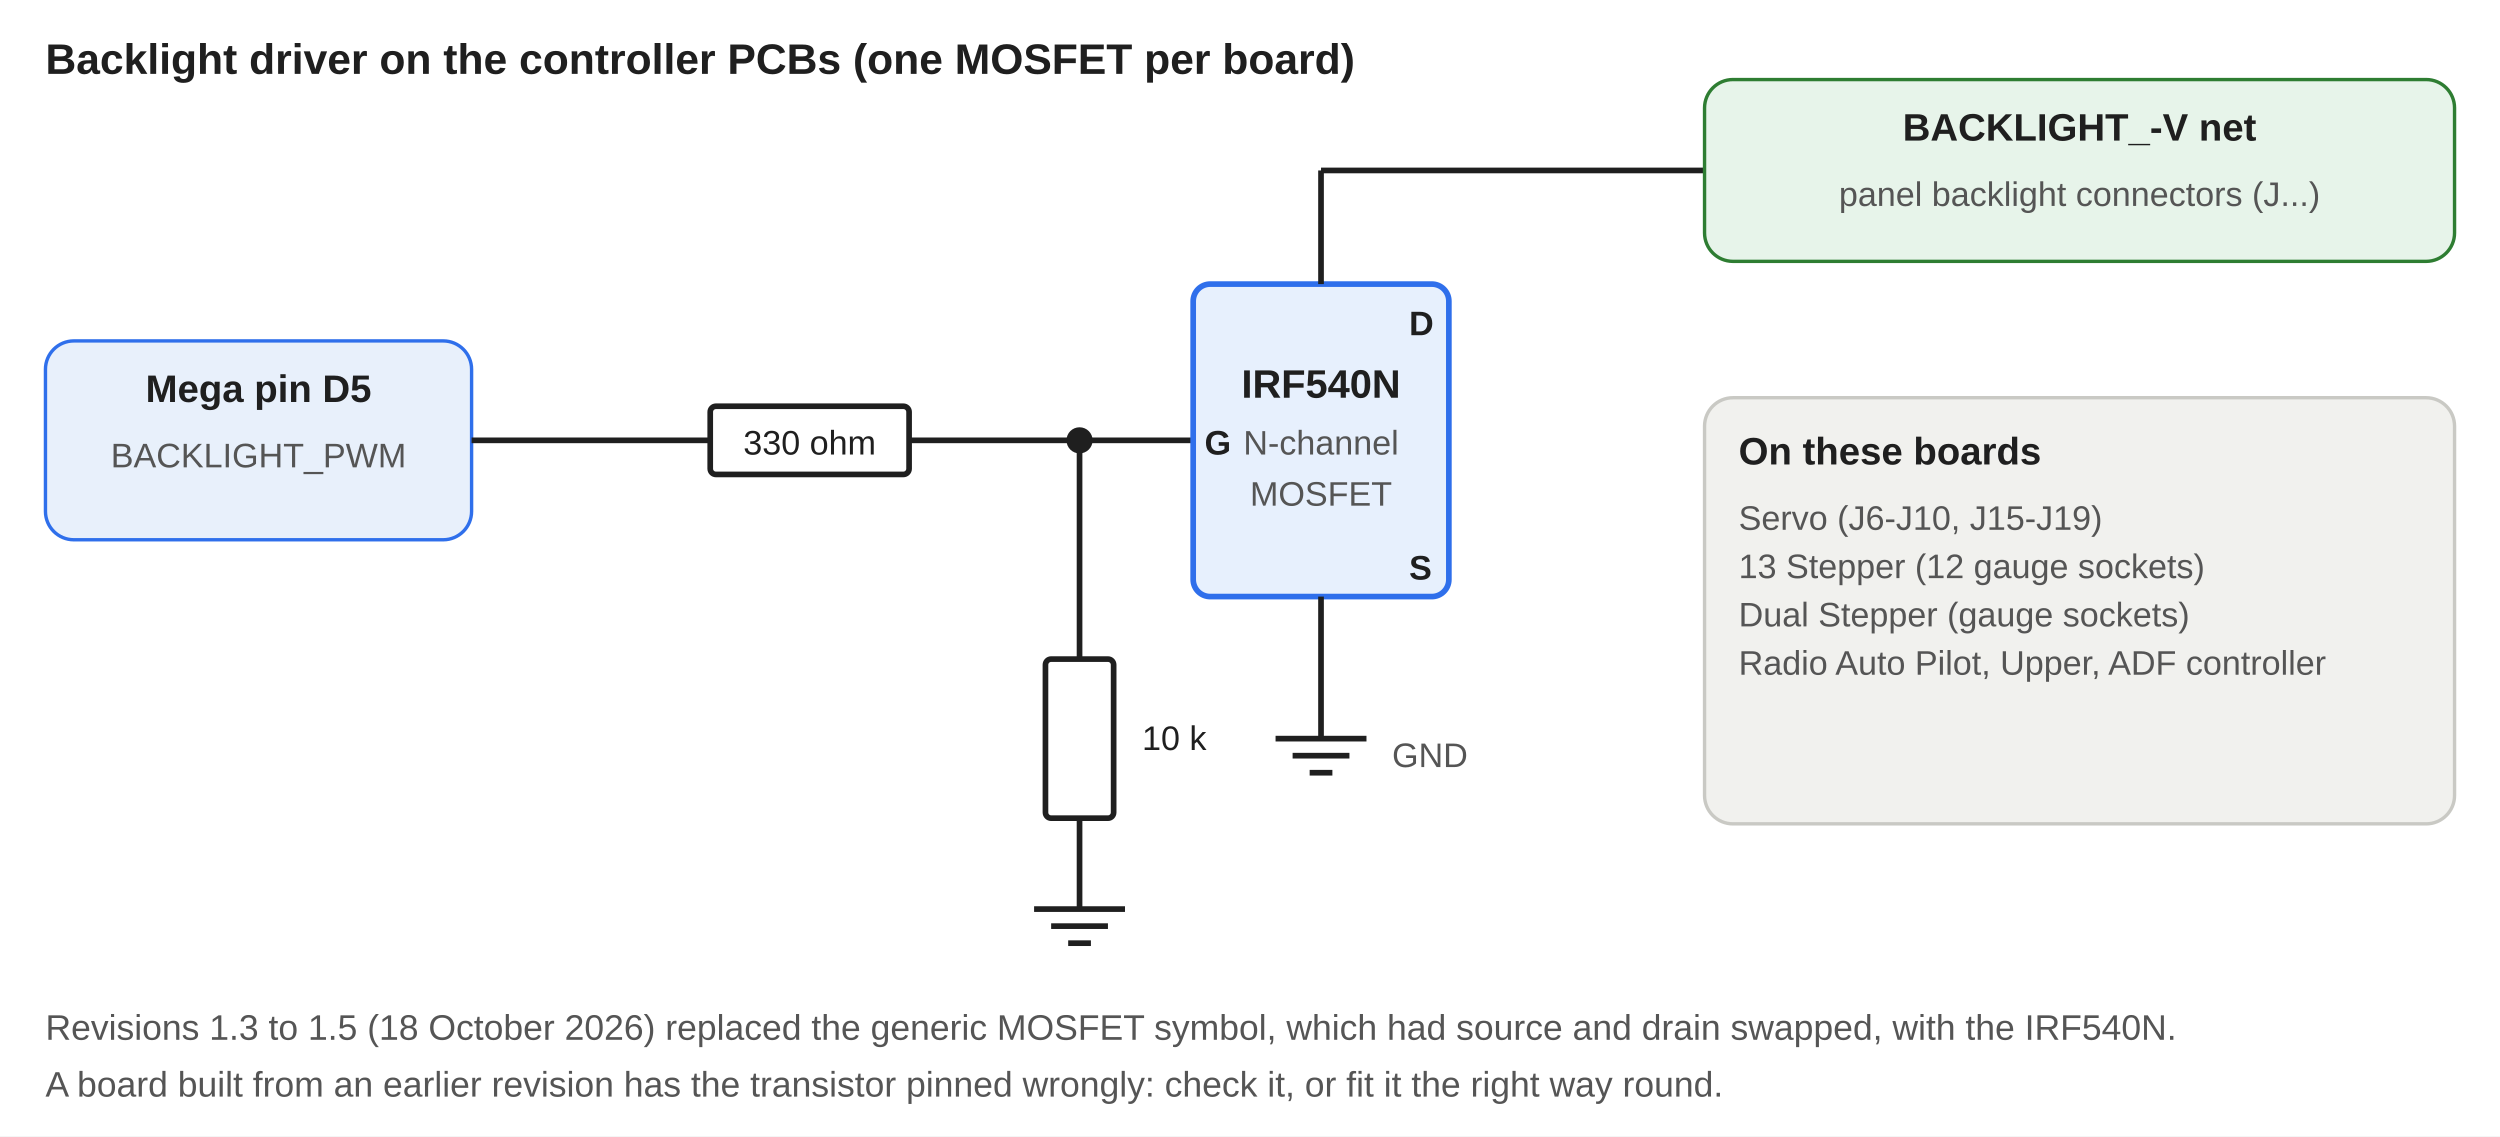
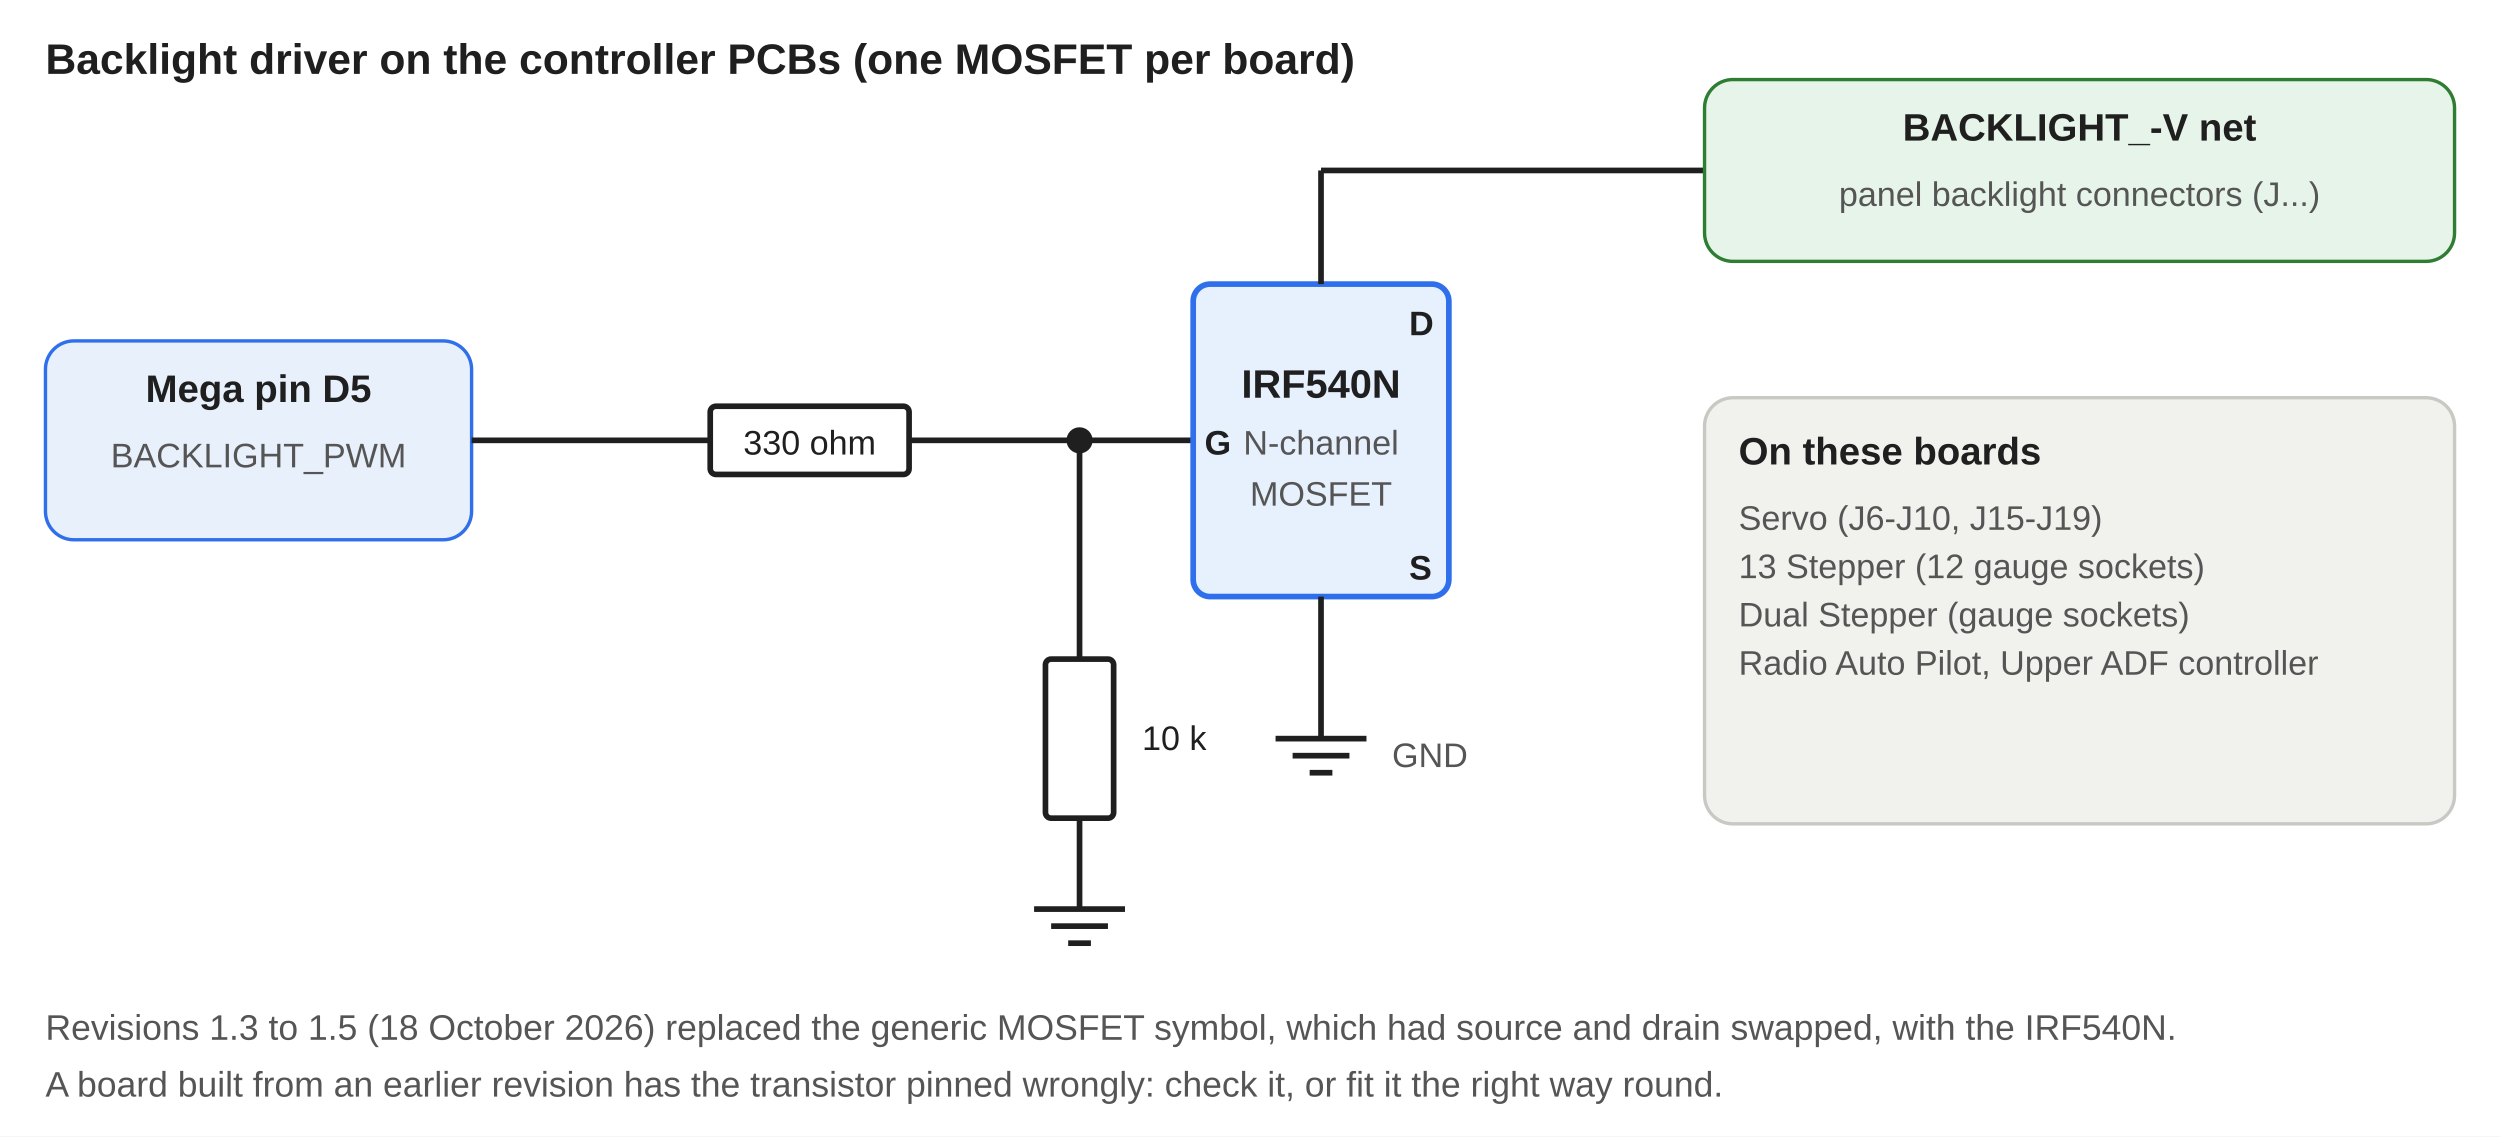
<svg xmlns="http://www.w3.org/2000/svg" width="880" height="400" viewBox="0 0 880 400">
  <rect width="880" height="400" fill="#FFFFFF" />
  <defs>
    <marker id="ah8A8A85" viewBox="0 0 10 10" refX="9" refY="5" markerWidth="8" markerHeight="8" orient="auto">
      <path d="M 0 0 L 10 5 L 0 10 z" fill="#8A8A85" />
    </marker>
    <marker id="ahs8A8A85" viewBox="0 0 10 10" refX="1" refY="5" markerWidth="8" markerHeight="8" orient="auto-start-reverse">
      <path d="M 0 0 L 10 5 L 0 10 z" fill="#8A8A85" />
    </marker>
  </defs>
  <text x="16.0" y="26.0" font-family="Liberation Sans, Arial, Helvetica, sans-serif" font-size="15" font-weight="700" fill="#1F1F1F" text-anchor="start">Backlight driver on the controller PCBs (one MOSFET per board)</text>
  <rect x="16.0" y="120.0" width="150.0" height="70.0" rx="10" ry="10" fill="#E8F0FB" stroke="#2F6FEB" stroke-width="1.2" />
  <text x="91.0" y="141.5" font-family="Liberation Sans, Arial, Helvetica, sans-serif" font-size="13.5" font-weight="700" fill="#1F1F1F" text-anchor="middle">Mega pin D5</text>
  <text x="91.0" y="164.5" font-family="Liberation Sans, Arial, Helvetica, sans-serif" font-size="12" font-weight="400" fill="#555555" text-anchor="middle">BACKLIGHT_PWM</text>
  <line x1="166.0" y1="155.0" x2="250.0" y2="155.0" stroke="#1F1F1F" stroke-width="2" />
  <rect x="250.0" y="143.0" width="70.0" height="24.0" rx="2" ry="2" fill="#FFFFFF" stroke="#1F1F1F" stroke-width="2" />
  <text x="285.0" y="160.0" font-family="Liberation Sans, Arial, Helvetica, sans-serif" font-size="12" font-weight="400" fill="#1F1F1F" text-anchor="middle">330 ohm</text>
  <line x1="320.0" y1="155.0" x2="420.0" y2="155.0" stroke="#1F1F1F" stroke-width="2" />
  <circle cx="380.0" cy="155.0" r="4" fill="#1F1F1F" stroke="#1F1F1F" stroke-width="1.2" />
  <line x1="380.0" y1="155.0" x2="380.0" y2="232.0" stroke="#1F1F1F" stroke-width="2" />
  <rect x="368.0" y="232.0" width="24.0" height="56.0" rx="2" ry="2" fill="#FFFFFF" stroke="#1F1F1F" stroke-width="2" />
  <text x="402.0" y="264.0" font-family="Liberation Sans, Arial, Helvetica, sans-serif" font-size="12" font-weight="400" fill="#1F1F1F" text-anchor="start">10 k</text>
  <line x1="380.0" y1="288.0" x2="380.0" y2="320.0" stroke="#1F1F1F" stroke-width="2" />
  <line x1="364.0" y1="320.0" x2="396.0" y2="320.0" stroke="#1F1F1F" stroke-width="2" />
  <line x1="370.0" y1="326.0" x2="390.0" y2="326.0" stroke="#1F1F1F" stroke-width="2" />
  <line x1="376.0" y1="332.0" x2="384.0" y2="332.0" stroke="#1F1F1F" stroke-width="2" />
  <rect x="420.0" y="100.0" width="90.0" height="110.0" rx="6" ry="6" fill="#E7F0FD" stroke="#2F6FEB" stroke-width="2" />
  <text x="465.0" y="140.0" font-family="Liberation Sans, Arial, Helvetica, sans-serif" font-size="14" font-weight="700" fill="#1F1F1F" text-anchor="middle">IRF540N</text>
  <text x="465.0" y="160.0" font-family="Liberation Sans, Arial, Helvetica, sans-serif" font-size="12" font-weight="400" fill="#555555" text-anchor="middle">N-channel</text>
  <text x="465.0" y="178.0" font-family="Liberation Sans, Arial, Helvetica, sans-serif" font-size="12" font-weight="400" fill="#555555" text-anchor="middle">MOSFET</text>
  <text x="424.0" y="160.0" font-family="Liberation Sans, Arial, Helvetica, sans-serif" font-size="12" font-weight="700" fill="#1F1F1F" text-anchor="start">G</text>
  <text x="496.0" y="118.0" font-family="Liberation Sans, Arial, Helvetica, sans-serif" font-size="12" font-weight="700" fill="#1F1F1F" text-anchor="start">D</text>
  <text x="496.0" y="204.0" font-family="Liberation Sans, Arial, Helvetica, sans-serif" font-size="12" font-weight="700" fill="#1F1F1F" text-anchor="start">S</text>
  <line x1="465.0" y1="100.0" x2="465.0" y2="60.0" stroke="#1F1F1F" stroke-width="2" />
  <line x1="465.0" y1="60.0" x2="600.0" y2="60.0" stroke="#1F1F1F" stroke-width="2" />
  <rect x="600.0" y="28.0" width="264.0" height="64.0" rx="10" ry="10" fill="#E7F4EA" stroke="#2E7D32" stroke-width="1.2" />
  <text x="732.0" y="49.5" font-family="Liberation Sans, Arial, Helvetica, sans-serif" font-size="13.5" font-weight="700" fill="#1F1F1F" text-anchor="middle">BACKLIGHT_-V net</text>
  <text x="732.0" y="72.5" font-family="Liberation Sans, Arial, Helvetica, sans-serif" font-size="12" font-weight="400" fill="#555555" text-anchor="middle">panel backlight connectors (J...)</text>
  <line x1="465.0" y1="210.0" x2="465.0" y2="260.0" stroke="#1F1F1F" stroke-width="2" />
  <line x1="449.0" y1="260.0" x2="481.0" y2="260.0" stroke="#1F1F1F" stroke-width="2" />
  <line x1="455.0" y1="266.0" x2="475.0" y2="266.0" stroke="#1F1F1F" stroke-width="2" />
  <line x1="461.0" y1="272.0" x2="469.0" y2="272.0" stroke="#1F1F1F" stroke-width="2" />
  <text x="490.0" y="270.0" font-family="Liberation Sans, Arial, Helvetica, sans-serif" font-size="12" font-weight="400" fill="#555555" text-anchor="start">GND</text>
  <rect x="600.0" y="140.0" width="264.0" height="150.0" rx="10" ry="10" fill="#F1F1EE" stroke="#C9C9C4" stroke-width="1.2" />
  <text x="612.0" y="163.5" font-family="Liberation Sans, Arial, Helvetica, sans-serif" font-size="13.5" font-weight="700" fill="#1F1F1F" text-anchor="start">On these boards</text>
  <text x="612.0" y="186.5" font-family="Liberation Sans, Arial, Helvetica, sans-serif" font-size="12" font-weight="400" fill="#555555" text-anchor="start">Servo (J6-J10, J15-J19)</text>
  <text x="612.0" y="203.5" font-family="Liberation Sans, Arial, Helvetica, sans-serif" font-size="12" font-weight="400" fill="#555555" text-anchor="start">13 Stepper (12 gauge sockets)</text>
  <text x="612.0" y="220.5" font-family="Liberation Sans, Arial, Helvetica, sans-serif" font-size="12" font-weight="400" fill="#555555" text-anchor="start">Dual Stepper (gauge sockets)</text>
-   <text x="612.0" y="237.5" font-family="Liberation Sans, Arial, Helvetica, sans-serif" font-size="12" font-weight="400" fill="#555555" text-anchor="start">Radio Auto Pilot, Upper, ADF controller</text>
+   <text x="612.0" y="237.5" font-family="Liberation Sans, Arial, Helvetica, sans-serif" font-size="12" font-weight="400" fill="#555555" text-anchor="start">Radio Auto Pilot, Upper ADF controller</text>
  <text x="16.0" y="366.0" font-family="Liberation Sans, Arial, Helvetica, sans-serif" font-size="12.5" font-weight="400" fill="#555555" text-anchor="start">Revisions 1.3 to 1.5 (18 October 2026) replaced the generic MOSFET symbol, which had source and drain swapped, with the IRF540N.</text>
  <text x="16.0" y="386.0" font-family="Liberation Sans, Arial, Helvetica, sans-serif" font-size="12.5" font-weight="400" fill="#555555" text-anchor="start">A board built from an earlier revision has the transistor pinned wrongly: check it, or fit it the right way round.</text>
</svg>
